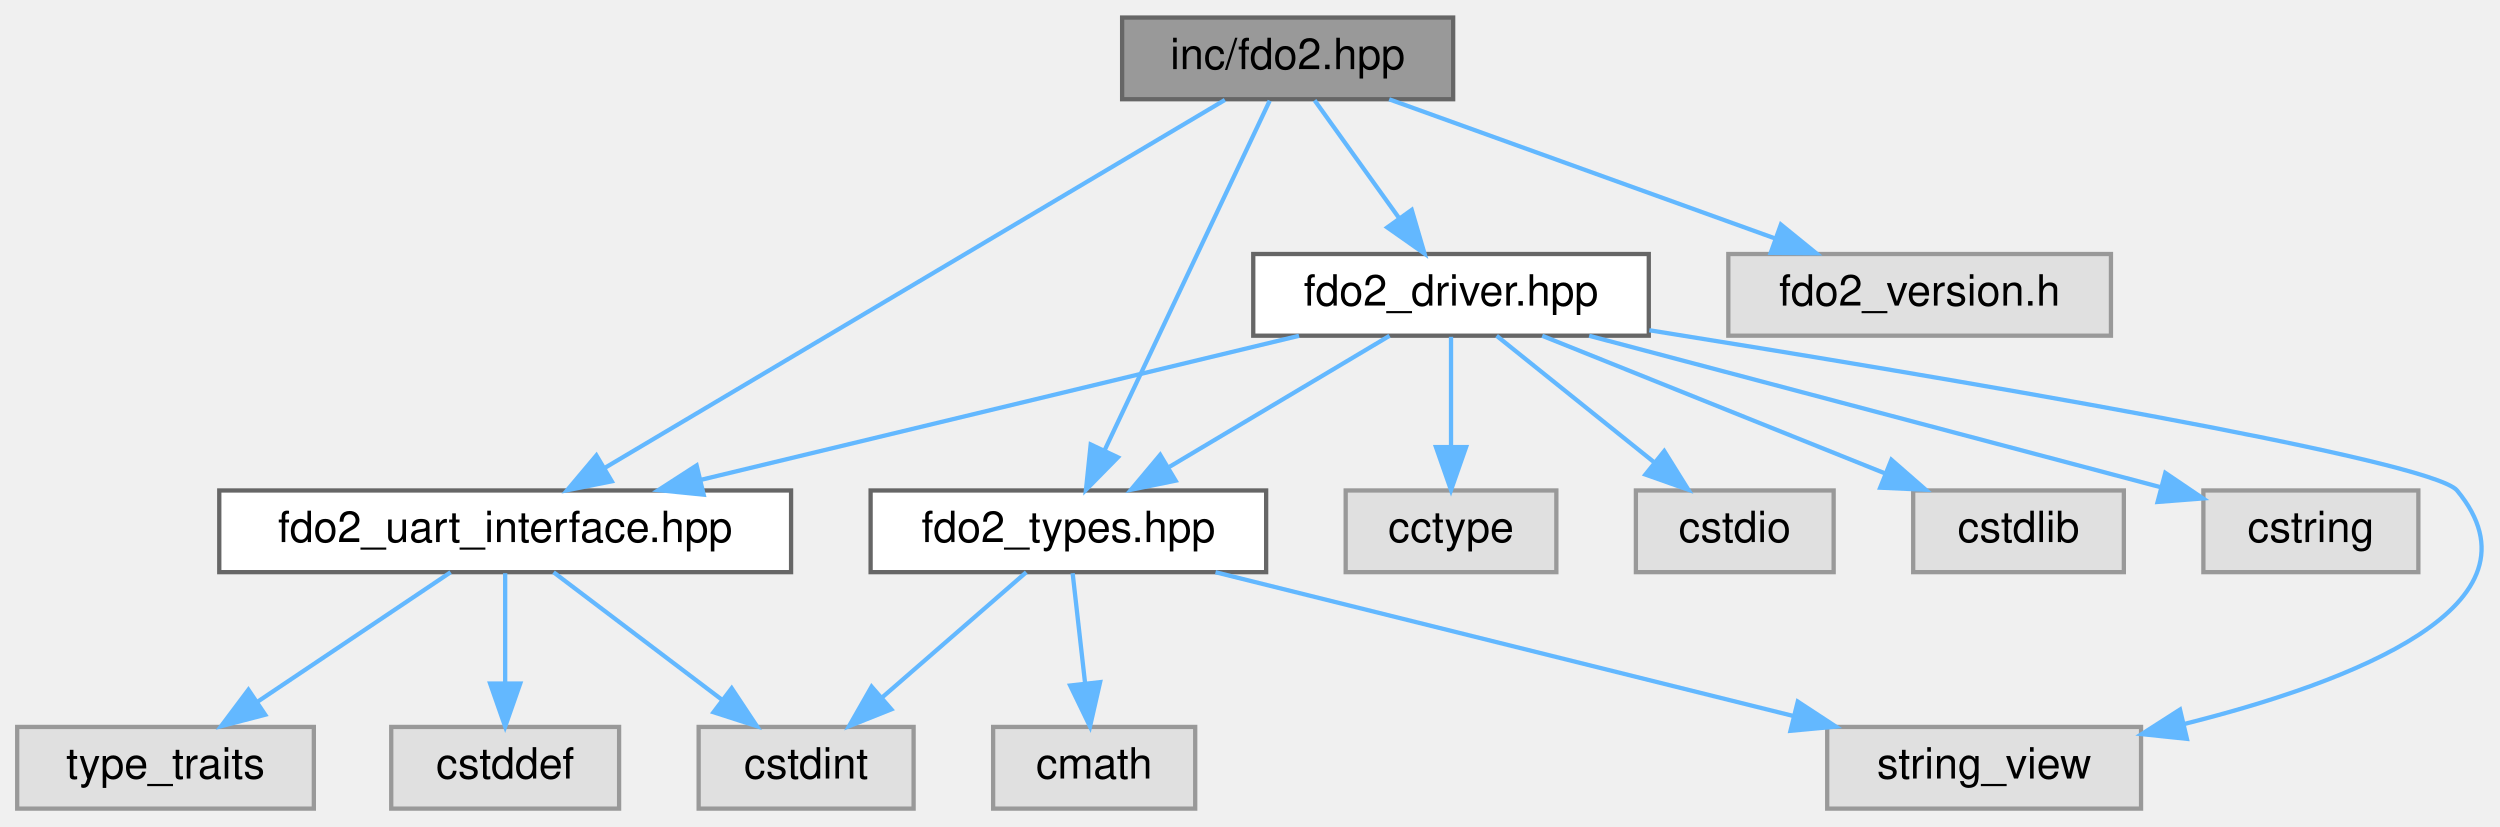
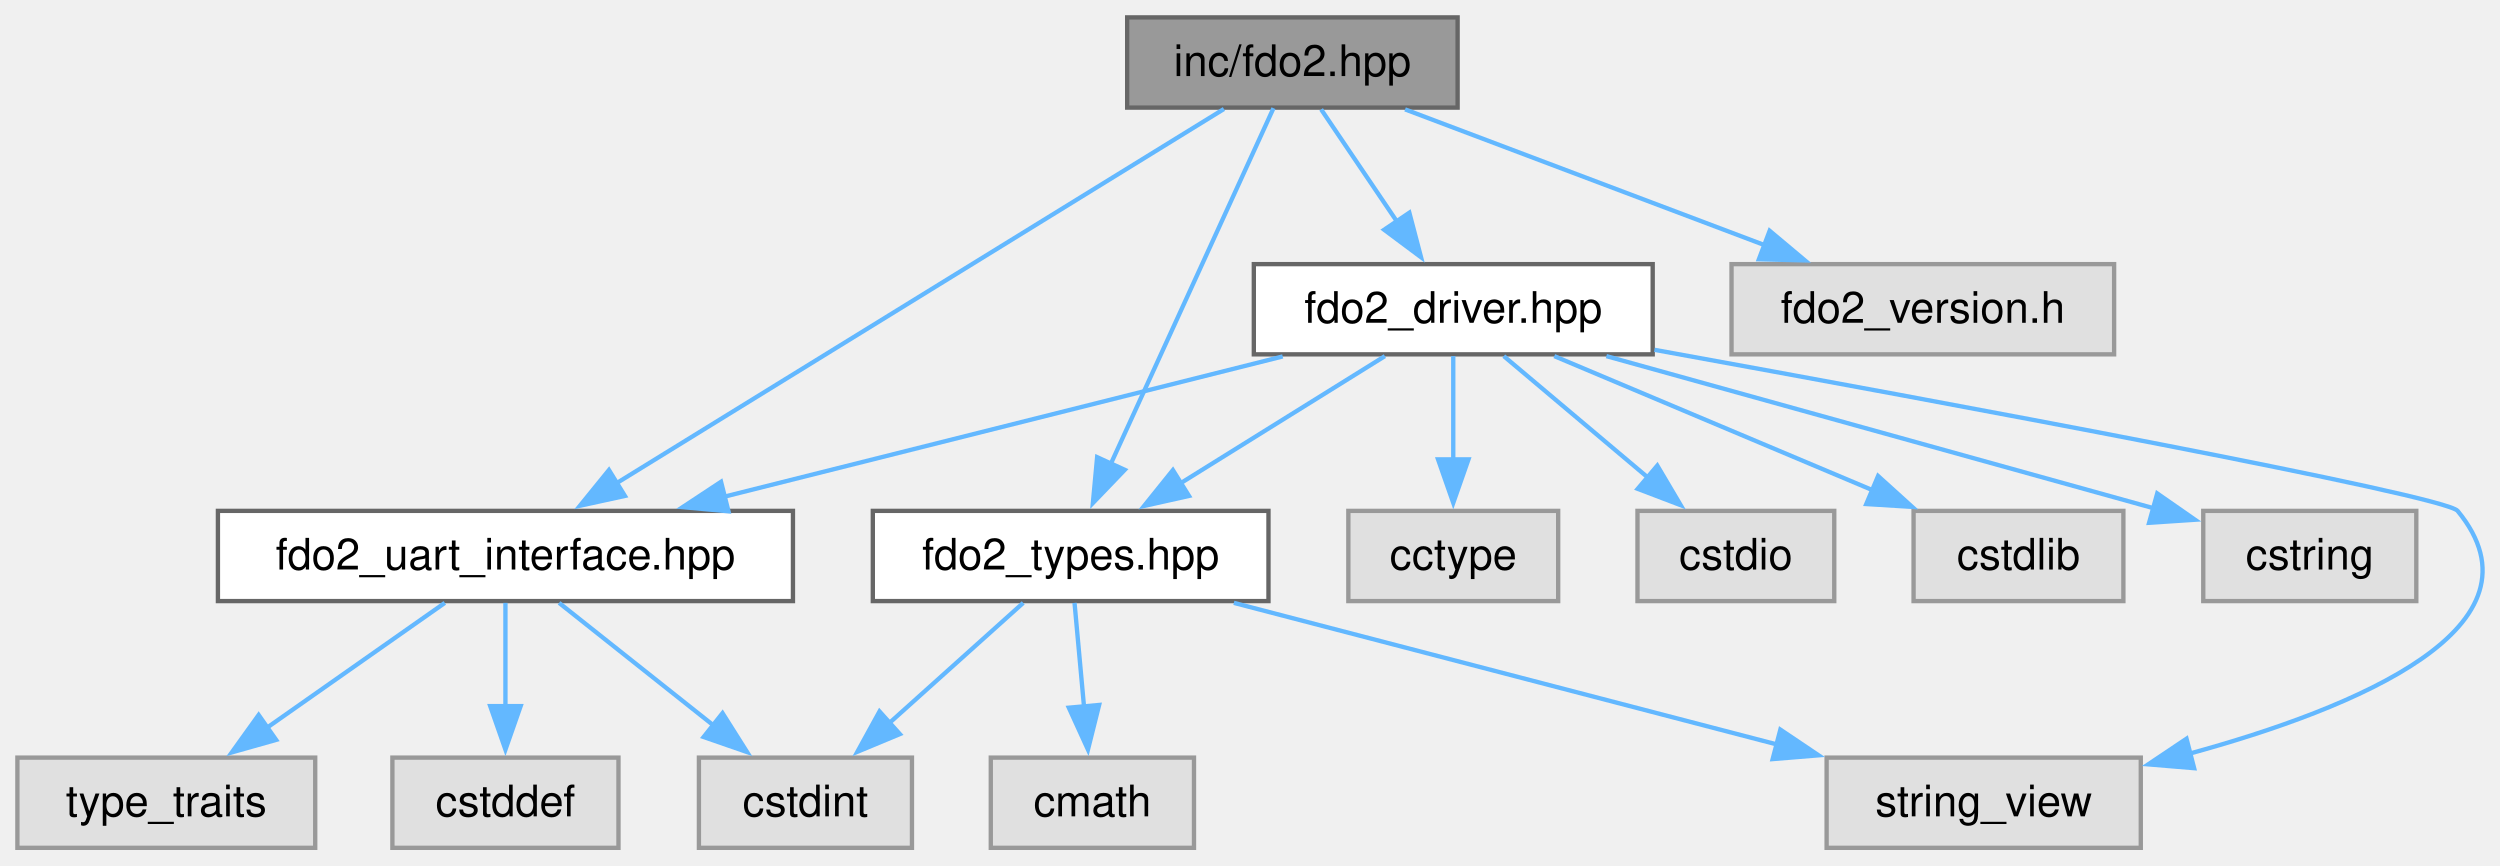
- <svg xmlns="http://www.w3.org/2000/svg" xmlns:xlink="http://www.w3.org/1999/xlink" width="581pt" height="192pt" viewBox="0.00 0.00 581.49 192.00">
-   <g id="graph0" class="graph" transform="scale(1 1) rotate(0) translate(4 188)">
+ <svg xmlns="http://www.w3.org/2000/svg" xmlns:xlink="http://www.w3.org/1999/xlink" width="575pt" height="199pt" viewBox="0.00 0.00 575.00 199.00">
+   <g id="graph0" class="graph" transform="scale(1 1) rotate(0) translate(4 195)">
    <g id="Node000001" class="node">
      <g id="a_Node000001">
        <a xlink:title="Umbrella header for the HF-FDO2 (FDO2-G2) UART driver.">
-           <polygon fill="#999999" stroke="#666666" points="334,-184 257,-184 257,-165 334,-165 334,-184" />
-           <text text-anchor="middle" x="295.5" y="-172" font-family="Helvetica,sans-Serif" font-size="10.00">inc/fdo2.hpp</text>
+           <polygon fill="#999999" stroke="#666666" points="331.25,-191 255.25,-191 255.25,-170.25 331.25,-170.25 331.25,-191" />
+           <text xml:space="preserve" text-anchor="middle" x="293.25" y="-177.5" font-family="Helvetica,sans-Serif" font-size="10.00">inc/fdo2.hpp</text>
        </a>
      </g>
    </g>
    <g id="Node000002" class="node">
      <g id="a_Node000002">
        <a xlink:href="fdo2__uart__interface_8hpp.html" target="_top" xlink:title="CRTP byte transport for the PyroScience Unified Protocol (PSUP).">
-           <polygon fill="white" stroke="#666666" points="180,-74 47,-74 47,-55 180,-55 180,-74" />
-           <text text-anchor="middle" x="113.5" y="-62" font-family="Helvetica,sans-Serif" font-size="10.00">fdo2_uart_interface.hpp</text>
+           <polygon fill="white" stroke="#666666" points="178.38,-77.5 46.12,-77.5 46.12,-56.75 178.38,-56.75 178.38,-77.5" />
+           <text xml:space="preserve" text-anchor="middle" x="112.25" y="-64" font-family="Helvetica,sans-Serif" font-size="10.00">fdo2_uart_interface.hpp</text>
        </a>
      </g>
    </g>
    <g id="edge1_Node000001_Node000002" class="edge">
      <g id="a_edge1_Node000001_Node000002">
        <a xlink:title=" ">
-           <path fill="none" stroke="#63b8ff" d="M280.91,-164.84C249.42,-146.16 174.83,-101.9 136.75,-79.3" />
-           <polygon fill="#63b8ff" stroke="#63b8ff" points="138.29,-76.14 127.9,-74.05 134.72,-82.16 138.29,-76.14" />
+           <path fill="none" stroke="#63b8ff" d="M277.5,-169.93C246.08,-150.57 175.36,-107 137.42,-83.63" />
+           <polygon fill="#63b8ff" stroke="#63b8ff" points="139.73,-80.94 129.38,-78.68 136.06,-86.9 139.73,-80.94" />
        </a>
      </g>
    </g>
    <g id="Node000006" class="node">
      <g id="a_Node000006">
        <a xlink:href="fdo2__types_8hpp.html" target="_top" xlink:title="FDO2-G2 UART types, scaling, and status decoding (PyroScience data sheet v5).">
-           <polygon fill="white" stroke="#666666" points="290.5,-74 198.5,-74 198.5,-55 290.5,-55 290.5,-74" />
-           <text text-anchor="middle" x="244.5" y="-62" font-family="Helvetica,sans-Serif" font-size="10.00">fdo2_types.hpp</text>
+           <polygon fill="white" stroke="#666666" points="287.75,-77.5 196.75,-77.5 196.75,-56.75 287.75,-56.75 287.75,-77.5" />
+           <text xml:space="preserve" text-anchor="middle" x="242.25" y="-64" font-family="Helvetica,sans-Serif" font-size="10.00">fdo2_types.hpp</text>
        </a>
      </g>
    </g>
    <g id="edge5_Node000001_Node000006" class="edge">
      <g id="a_edge5_Node000001_Node000006">
        <a xlink:title=" ">
-           <path fill="none" stroke="#63b8ff" d="M291.33,-164.66C282.95,-146.93 263.97,-106.73 252.91,-83.32" />
-           <polygon fill="#63b8ff" stroke="#63b8ff" points="256.02,-81.71 248.59,-74.16 249.69,-84.7 256.02,-81.71" />
+           <path fill="none" stroke="#63b8ff" d="M288.9,-170.12C280.63,-152.02 262.45,-112.28 251.39,-88.1" />
+           <polygon fill="#63b8ff" stroke="#63b8ff" points="254.7,-86.94 247.36,-79.3 248.34,-89.85 254.7,-86.94" />
        </a>
      </g>
    </g>
    <g id="Node000009" class="node">
      <g id="a_Node000009">
        <a xlink:href="fdo2__driver_8hpp.html" target="_top" xlink:title="FDO2-G2 UART command client (PyroScience data sheet v5, §4).">
-           <polygon fill="white" stroke="#666666" points="379.5,-129 287.5,-129 287.5,-110 379.5,-110 379.5,-129" />
-           <text text-anchor="middle" x="333.5" y="-117" font-family="Helvetica,sans-Serif" font-size="10.00">fdo2_driver.hpp</text>
+           <polygon fill="white" stroke="#666666" points="376.12,-134.25 284.38,-134.25 284.38,-113.5 376.12,-113.5 376.12,-134.25" />
+           <text xml:space="preserve" text-anchor="middle" x="330.25" y="-120.75" font-family="Helvetica,sans-Serif" font-size="10.00">fdo2_driver.hpp</text>
        </a>
      </g>
    </g>
    <g id="edge9_Node000001_Node000009" class="edge">
      <g id="a_edge9_Node000001_Node000009">
        <a xlink:title=" ">
-           <path fill="none" stroke="#63b8ff" d="M301.77,-164.75C307.09,-157.34 314.86,-146.5 321.38,-137.41" />
-           <polygon fill="#63b8ff" stroke="#63b8ff" points="324.36,-139.26 327.34,-129.09 318.67,-135.18 324.36,-139.26" />
+           <path fill="none" stroke="#63b8ff" d="M299.86,-169.84C304.71,-162.67 311.43,-152.73 317.32,-144.01" />
+           <polygon fill="#63b8ff" stroke="#63b8ff" points="320.15,-146.08 322.84,-135.83 314.35,-142.16 320.15,-146.08" />
        </a>
      </g>
    </g>
    <g id="Node000014" class="node">
      <g id="a_Node000014">
        <a xlink:title=" ">
-           <polygon fill="#e0e0e0" stroke="#999999" points="487,-129 398,-129 398,-110 487,-110 487,-129" />
-           <text text-anchor="middle" x="442.5" y="-117" font-family="Helvetica,sans-Serif" font-size="10.00">fdo2_version.h</text>
+           <polygon fill="#e0e0e0" stroke="#999999" points="482.25,-134.25 394.25,-134.25 394.25,-113.5 482.25,-113.5 482.25,-134.25" />
+           <text xml:space="preserve" text-anchor="middle" x="438.25" y="-120.75" font-family="Helvetica,sans-Serif" font-size="10.00">fdo2_version.h</text>
        </a>
      </g>
    </g>
    <g id="edge17_Node000001_Node000014" class="edge">
      <g id="a_edge17_Node000001_Node000014">
        <a xlink:title=" ">
-           <path fill="none" stroke="#63b8ff" d="M319.12,-164.98C343.4,-156.23 381.45,-142.51 408.87,-132.62" />
-           <polygon fill="#63b8ff" stroke="#63b8ff" points="410.23,-135.85 418.45,-129.17 407.86,-129.27 410.23,-135.85" />
+           <path fill="none" stroke="#63b8ff" d="M319.17,-169.84C342.27,-161.12 376.29,-148.27 402.07,-138.54" />
+           <polygon fill="#63b8ff" stroke="#63b8ff" points="403.02,-141.92 411.14,-135.11 400.54,-135.37 403.02,-141.92" />
        </a>
      </g>
    </g>
    <g id="Node000003" class="node">
      <g id="a_Node000003">
        <a xlink:title=" ">
-           <polygon fill="#e0e0e0" stroke="#999999" points="140,-19 87,-19 87,0 140,0 140,-19" />
-           <text text-anchor="middle" x="113.5" y="-7" font-family="Helvetica,sans-Serif" font-size="10.00">cstddef</text>
+           <polygon fill="#e0e0e0" stroke="#999999" points="138.25,-20.75 86.25,-20.75 86.25,0 138.25,0 138.25,-20.75" />
+           <text xml:space="preserve" text-anchor="middle" x="112.25" y="-7.25" font-family="Helvetica,sans-Serif" font-size="10.00">cstddef</text>
        </a>
      </g>
    </g>
    <g id="edge2_Node000002_Node000003" class="edge">
      <g id="a_edge2_Node000002_Node000003">
        <a xlink:title=" ">
-           <path fill="none" stroke="#63b8ff" d="M113.5,-54.75C113.5,-47.8 113.5,-37.85 113.5,-29.13" />
-           <polygon fill="#63b8ff" stroke="#63b8ff" points="117,-29.09 113.5,-19.09 110,-29.09 117,-29.09" />
+           <path fill="none" stroke="#63b8ff" d="M112.25,-56.34C112.25,-49.72 112.25,-40.72 112.25,-32.52" />
+           <polygon fill="#63b8ff" stroke="#63b8ff" points="115.75,-32.59 112.25,-22.59 108.75,-32.59 115.75,-32.59" />
        </a>
      </g>
    </g>
    <g id="Node000004" class="node">
      <g id="a_Node000004">
        <a xlink:title=" ">
-           <polygon fill="#e0e0e0" stroke="#999999" points="208.5,-19 158.5,-19 158.5,0 208.5,0 208.5,-19" />
-           <text text-anchor="middle" x="183.5" y="-7" font-family="Helvetica,sans-Serif" font-size="10.00">cstdint</text>
+           <polygon fill="#e0e0e0" stroke="#999999" points="205.75,-20.75 156.75,-20.75 156.75,0 205.75,0 205.75,-20.75" />
+           <text xml:space="preserve" text-anchor="middle" x="181.25" y="-7.25" font-family="Helvetica,sans-Serif" font-size="10.00">cstdint</text>
        </a>
      </g>
    </g>
    <g id="edge3_Node000002_Node000004" class="edge">
      <g id="a_edge3_Node000002_Node000004">
        <a xlink:title=" ">
-           <path fill="none" stroke="#63b8ff" d="M124.75,-54.98C135.3,-47 151.3,-34.88 163.94,-25.31" />
-           <polygon fill="#63b8ff" stroke="#63b8ff" points="166.19,-28 172.05,-19.17 161.96,-22.42 166.19,-28" />
+           <path fill="none" stroke="#63b8ff" d="M124.59,-56.34C134.5,-48.47 148.64,-37.25 160.31,-27.99" />
+           <polygon fill="#63b8ff" stroke="#63b8ff" points="162.18,-30.98 167.84,-22.02 157.83,-25.49 162.18,-30.98" />
        </a>
      </g>
    </g>
    <g id="Node000005" class="node">
      <g id="a_Node000005">
        <a xlink:title=" ">
-           <polygon fill="#e0e0e0" stroke="#999999" points="69,-19 0,-19 0,0 69,0 69,-19" />
-           <text text-anchor="middle" x="34.5" y="-7" font-family="Helvetica,sans-Serif" font-size="10.00">type_traits</text>
+           <polygon fill="#e0e0e0" stroke="#999999" points="68.5,-20.75 0,-20.75 0,0 68.5,0 68.5,-20.75" />
+           <text xml:space="preserve" text-anchor="middle" x="34.25" y="-7.25" font-family="Helvetica,sans-Serif" font-size="10.00">type_traits</text>
        </a>
      </g>
    </g>
    <g id="edge4_Node000002_Node000005" class="edge">
      <g id="a_edge4_Node000002_Node000005">
        <a xlink:title=" ">
-           <path fill="none" stroke="#63b8ff" d="M100.81,-54.98C88.67,-46.84 70.14,-34.41 55.75,-24.76" />
-           <polygon fill="#63b8ff" stroke="#63b8ff" points="57.68,-21.84 47.42,-19.17 53.78,-27.65 57.68,-21.84" />
+           <path fill="none" stroke="#63b8ff" d="M98.31,-56.34C86.88,-48.32 70.48,-36.81 57.14,-27.44" />
+           <polygon fill="#63b8ff" stroke="#63b8ff" points="59.51,-24.83 49.31,-21.95 55.49,-30.56 59.51,-24.83" />
        </a>
      </g>
    </g>
    <g id="edge7_Node000006_Node000004" class="edge">
      <g id="a_edge7_Node000006_Node000004">
        <a xlink:title=" ">
-           <path fill="none" stroke="#63b8ff" d="M234.7,-54.98C225.68,-47.15 212.09,-35.34 201.18,-25.86" />
-           <polygon fill="#63b8ff" stroke="#63b8ff" points="203.32,-23.09 193.48,-19.17 198.73,-28.37 203.32,-23.09" />
+           <path fill="none" stroke="#63b8ff" d="M231.34,-56.34C222.76,-48.63 210.58,-37.7 200.37,-28.54" />
+           <polygon fill="#63b8ff" stroke="#63b8ff" points="202.97,-26.16 193.19,-22.09 198.29,-31.37 202.97,-26.16" />
        </a>
      </g>
    </g>
    <g id="Node000007" class="node">
      <g id="a_Node000007">
        <a xlink:title=" ">
-           <polygon fill="#e0e0e0" stroke="#999999" points="274,-19 227,-19 227,0 274,0 274,-19" />
-           <text text-anchor="middle" x="250.5" y="-7" font-family="Helvetica,sans-Serif" font-size="10.00">cmath</text>
+           <polygon fill="#e0e0e0" stroke="#999999" points="270.62,-20.75 223.88,-20.75 223.88,0 270.62,0 270.62,-20.75" />
+           <text xml:space="preserve" text-anchor="middle" x="247.25" y="-7.25" font-family="Helvetica,sans-Serif" font-size="10.00">cmath</text>
        </a>
      </g>
    </g>
    <g id="edge6_Node000006_Node000007" class="edge">
      <g id="a_edge6_Node000006_Node000007">
        <a xlink:title=" ">
-           <path fill="none" stroke="#63b8ff" d="M245.49,-54.75C246.28,-47.8 247.4,-37.85 248.39,-29.13" />
-           <polygon fill="#63b8ff" stroke="#63b8ff" points="251.88,-29.42 249.53,-19.09 244.92,-28.63 251.88,-29.42" />
+           <path fill="none" stroke="#63b8ff" d="M243.14,-56.34C243.75,-49.72 244.57,-40.72 245.32,-32.52" />
+           <polygon fill="#63b8ff" stroke="#63b8ff" points="248.8,-32.86 246.23,-22.59 241.83,-32.23 248.8,-32.86" />
        </a>
      </g>
    </g>
    <g id="Node000008" class="node">
      <g id="a_Node000008">
        <a xlink:title=" ">
-           <polygon fill="#e0e0e0" stroke="#999999" points="494,-19 421,-19 421,0 494,0 494,-19" />
-           <text text-anchor="middle" x="457.5" y="-7" font-family="Helvetica,sans-Serif" font-size="10.00">string_view</text>
+           <polygon fill="#e0e0e0" stroke="#999999" points="488.38,-20.75 416.12,-20.75 416.12,0 488.38,0 488.38,-20.75" />
+           <text xml:space="preserve" text-anchor="middle" x="452.25" y="-7.25" font-family="Helvetica,sans-Serif" font-size="10.00">string_view</text>
        </a>
      </g>
    </g>
    <g id="edge8_Node000006_Node000008" class="edge">
      <g id="a_edge8_Node000006_Node000008">
        <a xlink:title=" ">
-           <path fill="none" stroke="#63b8ff" d="M278.72,-54.98C315.26,-45.89 373.28,-31.46 413.26,-21.51" />
-           <polygon fill="#63b8ff" stroke="#63b8ff" points="414.15,-24.89 423.01,-19.08 412.46,-18.1 414.15,-24.89" />
+           <path fill="none" stroke="#63b8ff" d="M279.79,-56.34C314.8,-47.21 367.15,-33.56 404.98,-23.7" />
+           <polygon fill="#63b8ff" stroke="#63b8ff" points="405.48,-27.19 414.27,-21.28 403.71,-20.41 405.48,-27.19" />
        </a>
      </g>
    </g>
    <g id="edge11_Node000009_Node000002" class="edge">
      <g id="a_edge11_Node000009_Node000002">
        <a xlink:title=" ">
-           <path fill="none" stroke="#63b8ff" d="M298.15,-109.98C260.34,-100.87 200.24,-86.4 158.93,-76.45" />
-           <polygon fill="#63b8ff" stroke="#63b8ff" points="159.67,-73.02 149.12,-74.08 158.03,-79.83 159.67,-73.02" />
+           <path fill="none" stroke="#63b8ff" d="M291.02,-113.02C255.1,-104 201.73,-90.6 162.65,-80.78" />
+           <polygon fill="#63b8ff" stroke="#63b8ff" points="163.55,-77.4 153,-78.36 161.84,-84.19 163.55,-77.4" />
        </a>
      </g>
    </g>
    <g id="edge10_Node000009_Node000006" class="edge">
      <g id="a_edge10_Node000009_Node000006">
        <a xlink:title=" ">
-           <path fill="none" stroke="#63b8ff" d="M319.2,-109.98C305.4,-101.77 284.26,-89.18 267.99,-79.49" />
-           <polygon fill="#63b8ff" stroke="#63b8ff" points="269.44,-76.28 259.06,-74.17 265.86,-82.29 269.44,-76.28" />
+           <path fill="none" stroke="#63b8ff" d="M314.52,-113.09C301.38,-104.91 282.41,-93.11 267.2,-83.65" />
+           <polygon fill="#63b8ff" stroke="#63b8ff" points="269.47,-80.94 259.13,-78.63 265.77,-86.88 269.47,-80.94" />
        </a>
      </g>
    </g>
    <g id="edge16_Node000009_Node000008" class="edge">
      <g id="a_edge16_Node000009_Node000008">
        <a xlink:title=" ">
-           <path fill="none" stroke="#63b8ff" d="M379.62,-111.27C446.08,-100.63 561.51,-81.24 567.5,-74 589.6,-47.3 543.09,-29.45 503.9,-19.65" />
-           <polygon fill="#63b8ff" stroke="#63b8ff" points="504.67,-16.23 494.14,-17.33 503.06,-23.04 504.67,-16.23" />
+           <path fill="none" stroke="#63b8ff" d="M376.53,-114.54C443.1,-102.45 558.3,-81.09 561.25,-77.5 583.17,-50.86 538,-32.15 499.31,-21.59" />
+           <polygon fill="#63b8ff" stroke="#63b8ff" points="500.65,-18.32 490.09,-19.2 498.9,-25.1 500.65,-18.32" />
        </a>
      </g>
    </g>
    <g id="Node000010" class="node">
      <g id="a_Node000010">
        <a xlink:title=" ">
-           <polygon fill="#e0e0e0" stroke="#999999" points="358,-74 309,-74 309,-55 358,-55 358,-74" />
-           <text text-anchor="middle" x="333.5" y="-62" font-family="Helvetica,sans-Serif" font-size="10.00">cctype</text>
+           <polygon fill="#e0e0e0" stroke="#999999" points="354.38,-77.5 306.12,-77.5 306.12,-56.75 354.38,-56.75 354.38,-77.5" />
+           <text xml:space="preserve" text-anchor="middle" x="330.25" y="-64" font-family="Helvetica,sans-Serif" font-size="10.00">cctype</text>
        </a>
      </g>
    </g>
    <g id="edge12_Node000009_Node000010" class="edge">
      <g id="a_edge12_Node000009_Node000010">
        <a xlink:title=" ">
-           <path fill="none" stroke="#63b8ff" d="M333.5,-109.75C333.5,-102.8 333.5,-92.85 333.5,-84.13" />
-           <polygon fill="#63b8ff" stroke="#63b8ff" points="337,-84.09 333.5,-74.09 330,-84.09 337,-84.09" />
+           <path fill="none" stroke="#63b8ff" d="M330.25,-113.09C330.25,-106.47 330.25,-97.47 330.25,-89.27" />
+           <polygon fill="#63b8ff" stroke="#63b8ff" points="333.75,-89.34 330.25,-79.34 326.75,-89.34 333.75,-89.34" />
        </a>
      </g>
    </g>
    <g id="Node000011" class="node">
      <g id="a_Node000011">
        <a xlink:title=" ">
-           <polygon fill="#e0e0e0" stroke="#999999" points="422.5,-74 376.5,-74 376.5,-55 422.5,-55 422.5,-74" />
-           <text text-anchor="middle" x="399.5" y="-62" font-family="Helvetica,sans-Serif" font-size="10.00">cstdio</text>
+           <polygon fill="#e0e0e0" stroke="#999999" points="417.88,-77.5 372.62,-77.5 372.62,-56.75 417.88,-56.75 417.88,-77.5" />
+           <text xml:space="preserve" text-anchor="middle" x="395.25" y="-64" font-family="Helvetica,sans-Serif" font-size="10.00">cstdio</text>
        </a>
      </g>
    </g>
    <g id="edge13_Node000009_Node000011" class="edge">
      <g id="a_edge13_Node000009_Node000011">
        <a xlink:title=" ">
-           <path fill="none" stroke="#63b8ff" d="M344.1,-109.98C353.96,-102.07 368.85,-90.11 380.72,-80.58" />
-           <polygon fill="#63b8ff" stroke="#63b8ff" points="383.1,-83.16 388.7,-74.17 378.71,-77.7 383.1,-83.16" />
+           <path fill="none" stroke="#63b8ff" d="M341.87,-113.09C351.11,-105.3 364.26,-94.22 375.2,-85.01" />
+           <polygon fill="#63b8ff" stroke="#63b8ff" points="377.18,-87.92 382.57,-78.8 372.67,-82.57 377.18,-87.92" />
        </a>
      </g>
    </g>
    <g id="Node000012" class="node">
      <g id="a_Node000012">
        <a xlink:title=" ">
-           <polygon fill="#e0e0e0" stroke="#999999" points="490,-74 441,-74 441,-55 490,-55 490,-74" />
-           <text text-anchor="middle" x="465.5" y="-62" font-family="Helvetica,sans-Serif" font-size="10.00">cstdlib</text>
+           <polygon fill="#e0e0e0" stroke="#999999" points="484.38,-77.5 436.12,-77.5 436.12,-56.75 484.38,-56.75 484.38,-77.5" />
+           <text xml:space="preserve" text-anchor="middle" x="460.25" y="-64" font-family="Helvetica,sans-Serif" font-size="10.00">cstdlib</text>
        </a>
      </g>
    </g>
    <g id="edge14_Node000009_Node000012" class="edge">
      <g id="a_edge14_Node000009_Node000012">
        <a xlink:title=" ">
-           <path fill="none" stroke="#63b8ff" d="M354.71,-109.98C376.23,-101.34 409.78,-87.87 434.33,-78.02" />
-           <polygon fill="#63b8ff" stroke="#63b8ff" points="435.93,-81.14 443.91,-74.17 433.32,-74.65 435.93,-81.14" />
+           <path fill="none" stroke="#63b8ff" d="M353.49,-113.09C373.92,-104.48 403.89,-91.86 426.88,-82.18" />
+           <polygon fill="#63b8ff" stroke="#63b8ff" points="427.96,-85.52 435.81,-78.42 425.24,-79.07 427.96,-85.52" />
        </a>
      </g>
    </g>
    <g id="Node000013" class="node">
      <g id="a_Node000013">
        <a xlink:title=" ">
-           <polygon fill="#e0e0e0" stroke="#999999" points="558.5,-74 508.5,-74 508.5,-55 558.5,-55 558.5,-74" />
-           <text text-anchor="middle" x="533.5" y="-62" font-family="Helvetica,sans-Serif" font-size="10.00">cstring</text>
+           <polygon fill="#e0e0e0" stroke="#999999" points="551.75,-77.5 502.75,-77.5 502.75,-56.75 551.75,-56.75 551.75,-77.5" />
+           <text xml:space="preserve" text-anchor="middle" x="527.25" y="-64" font-family="Helvetica,sans-Serif" font-size="10.00">cstring</text>
        </a>
      </g>
    </g>
    <g id="edge15_Node000009_Node000013" class="edge">
      <g id="a_edge15_Node000009_Node000013">
        <a xlink:title=" ">
-           <path fill="none" stroke="#63b8ff" d="M365.63,-109.98C401.97,-100.36 460.94,-84.73 498.44,-74.79" />
-           <polygon fill="#63b8ff" stroke="#63b8ff" points="499.64,-78.09 508.41,-72.15 497.85,-71.33 499.64,-78.09" />
+           <path fill="none" stroke="#63b8ff" d="M365.47,-113.09C401.02,-103.21 455.65,-88.03 491.42,-78.08" />
+           <polygon fill="#63b8ff" stroke="#63b8ff" points="492.16,-81.51 500.86,-75.46 490.29,-74.76 492.16,-81.51" />
        </a>
      </g>
    </g>
  </g>
</svg>
